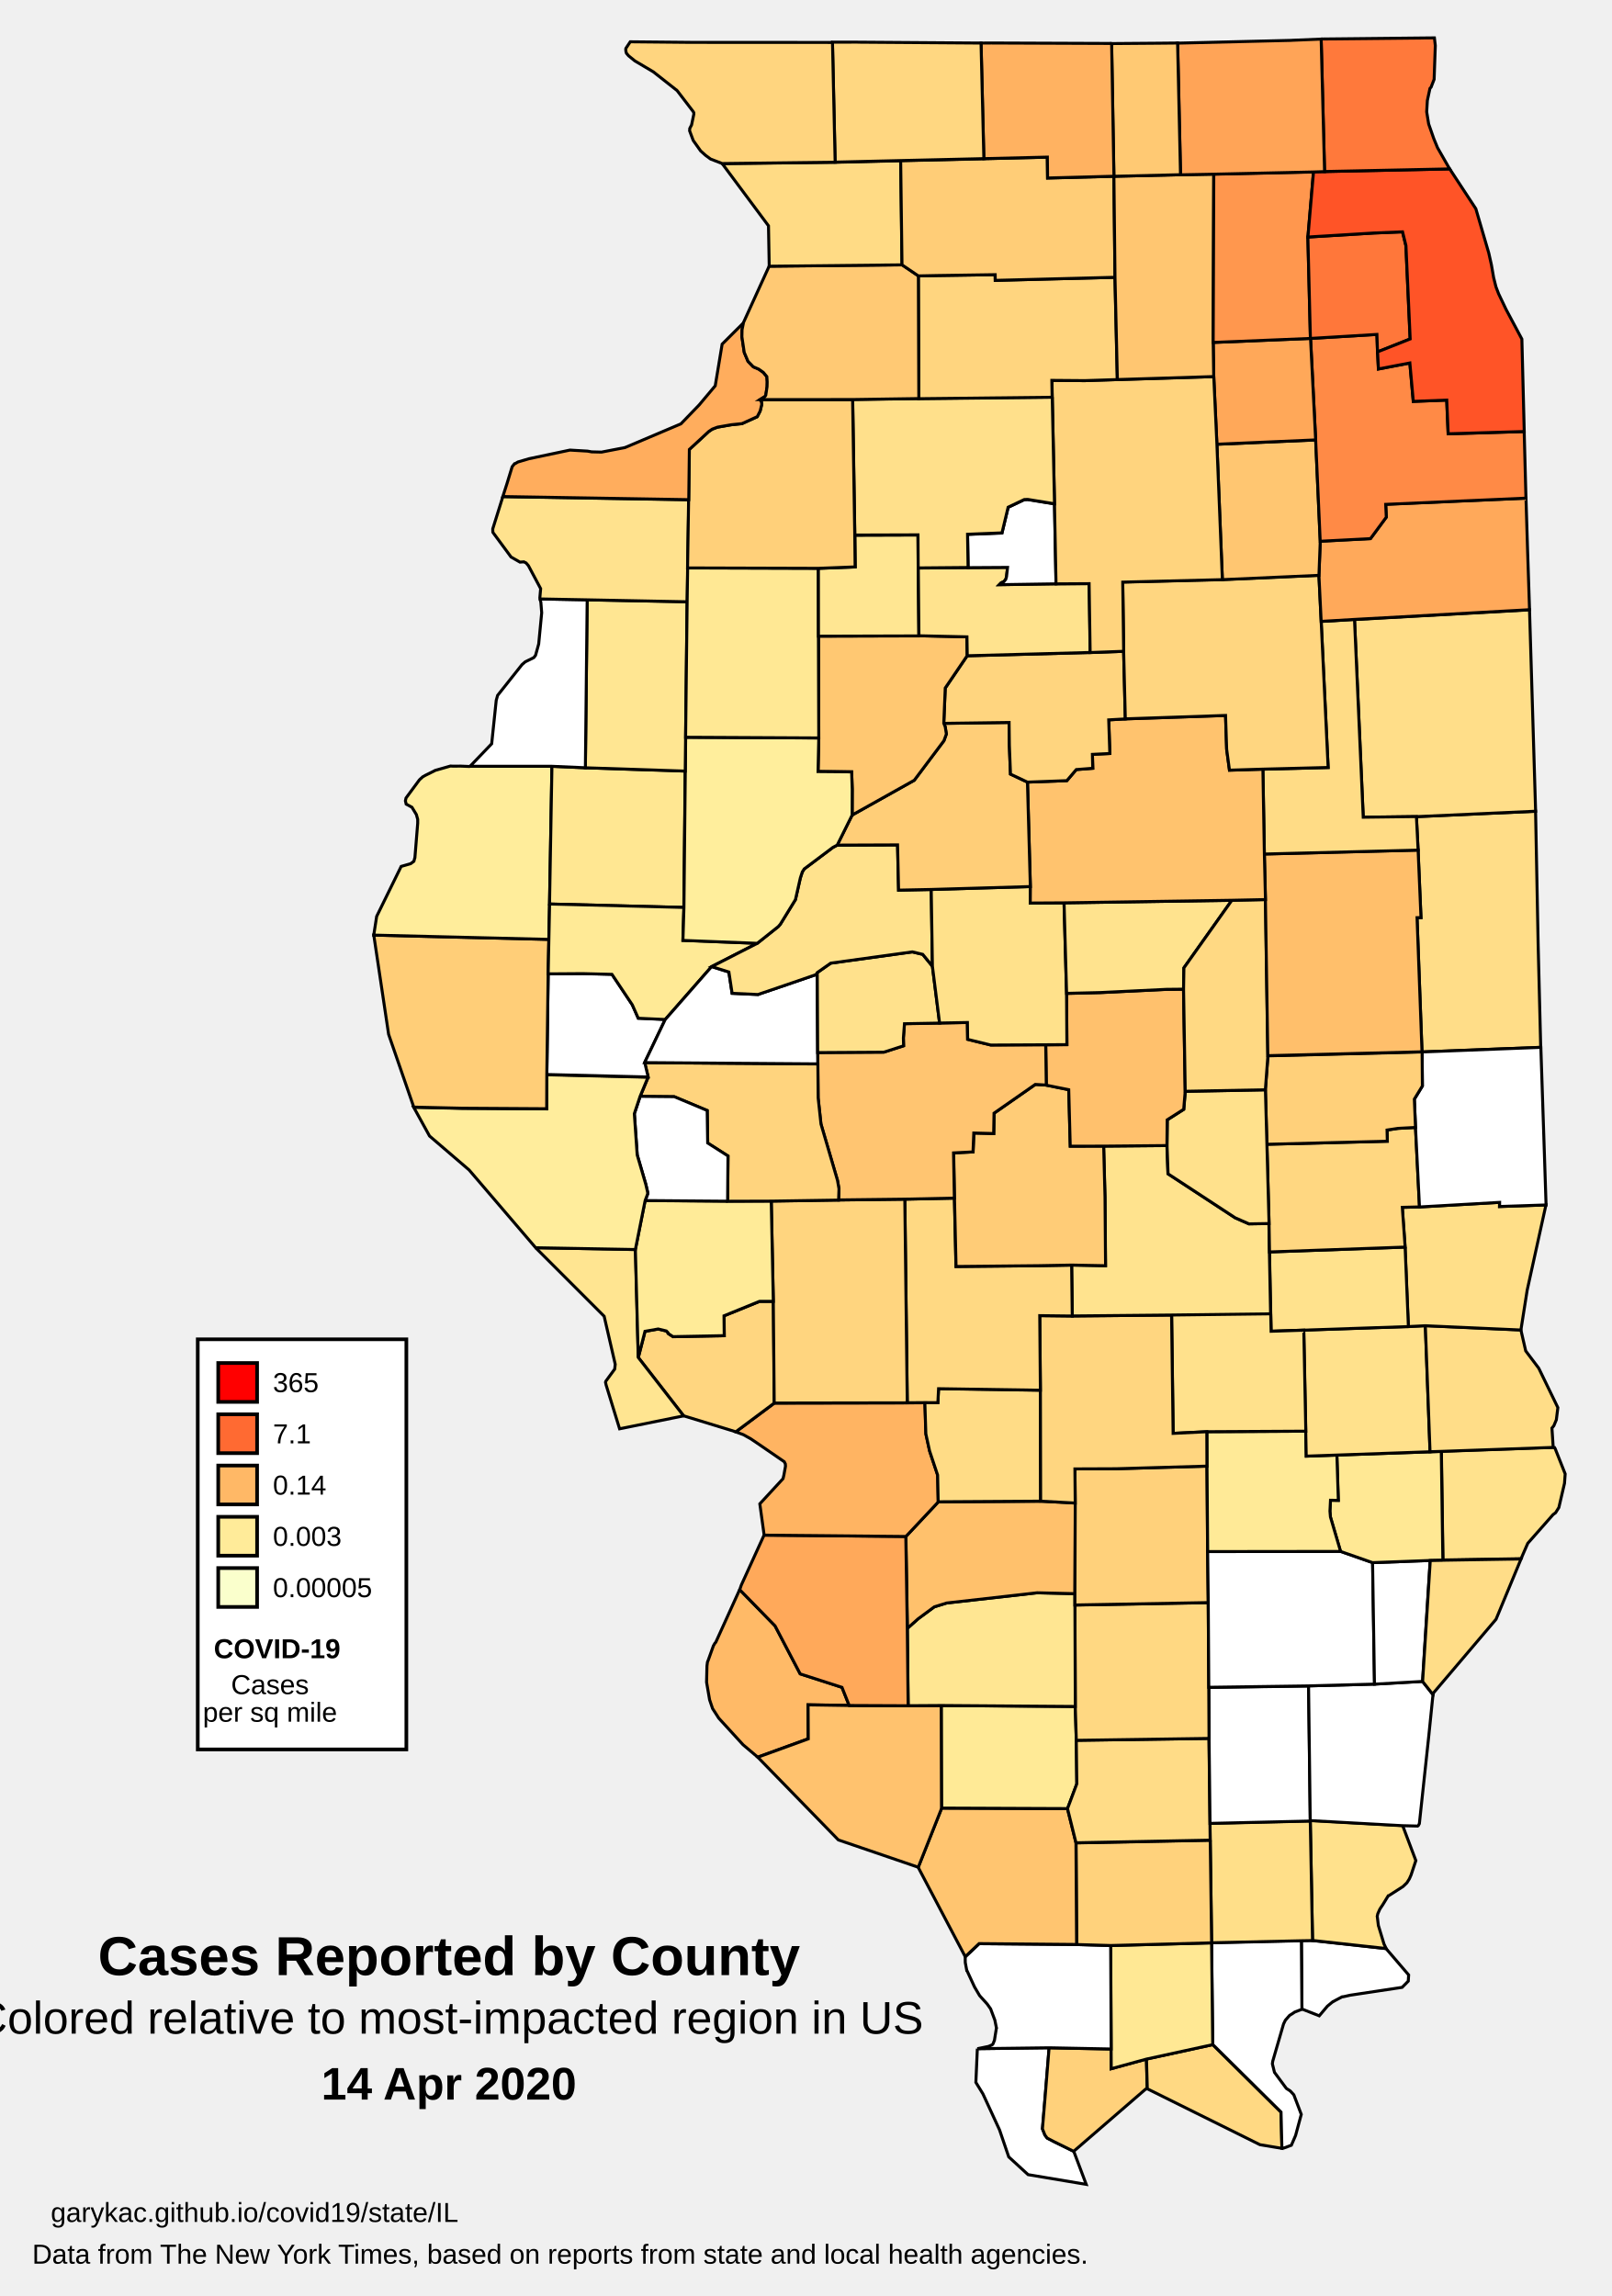
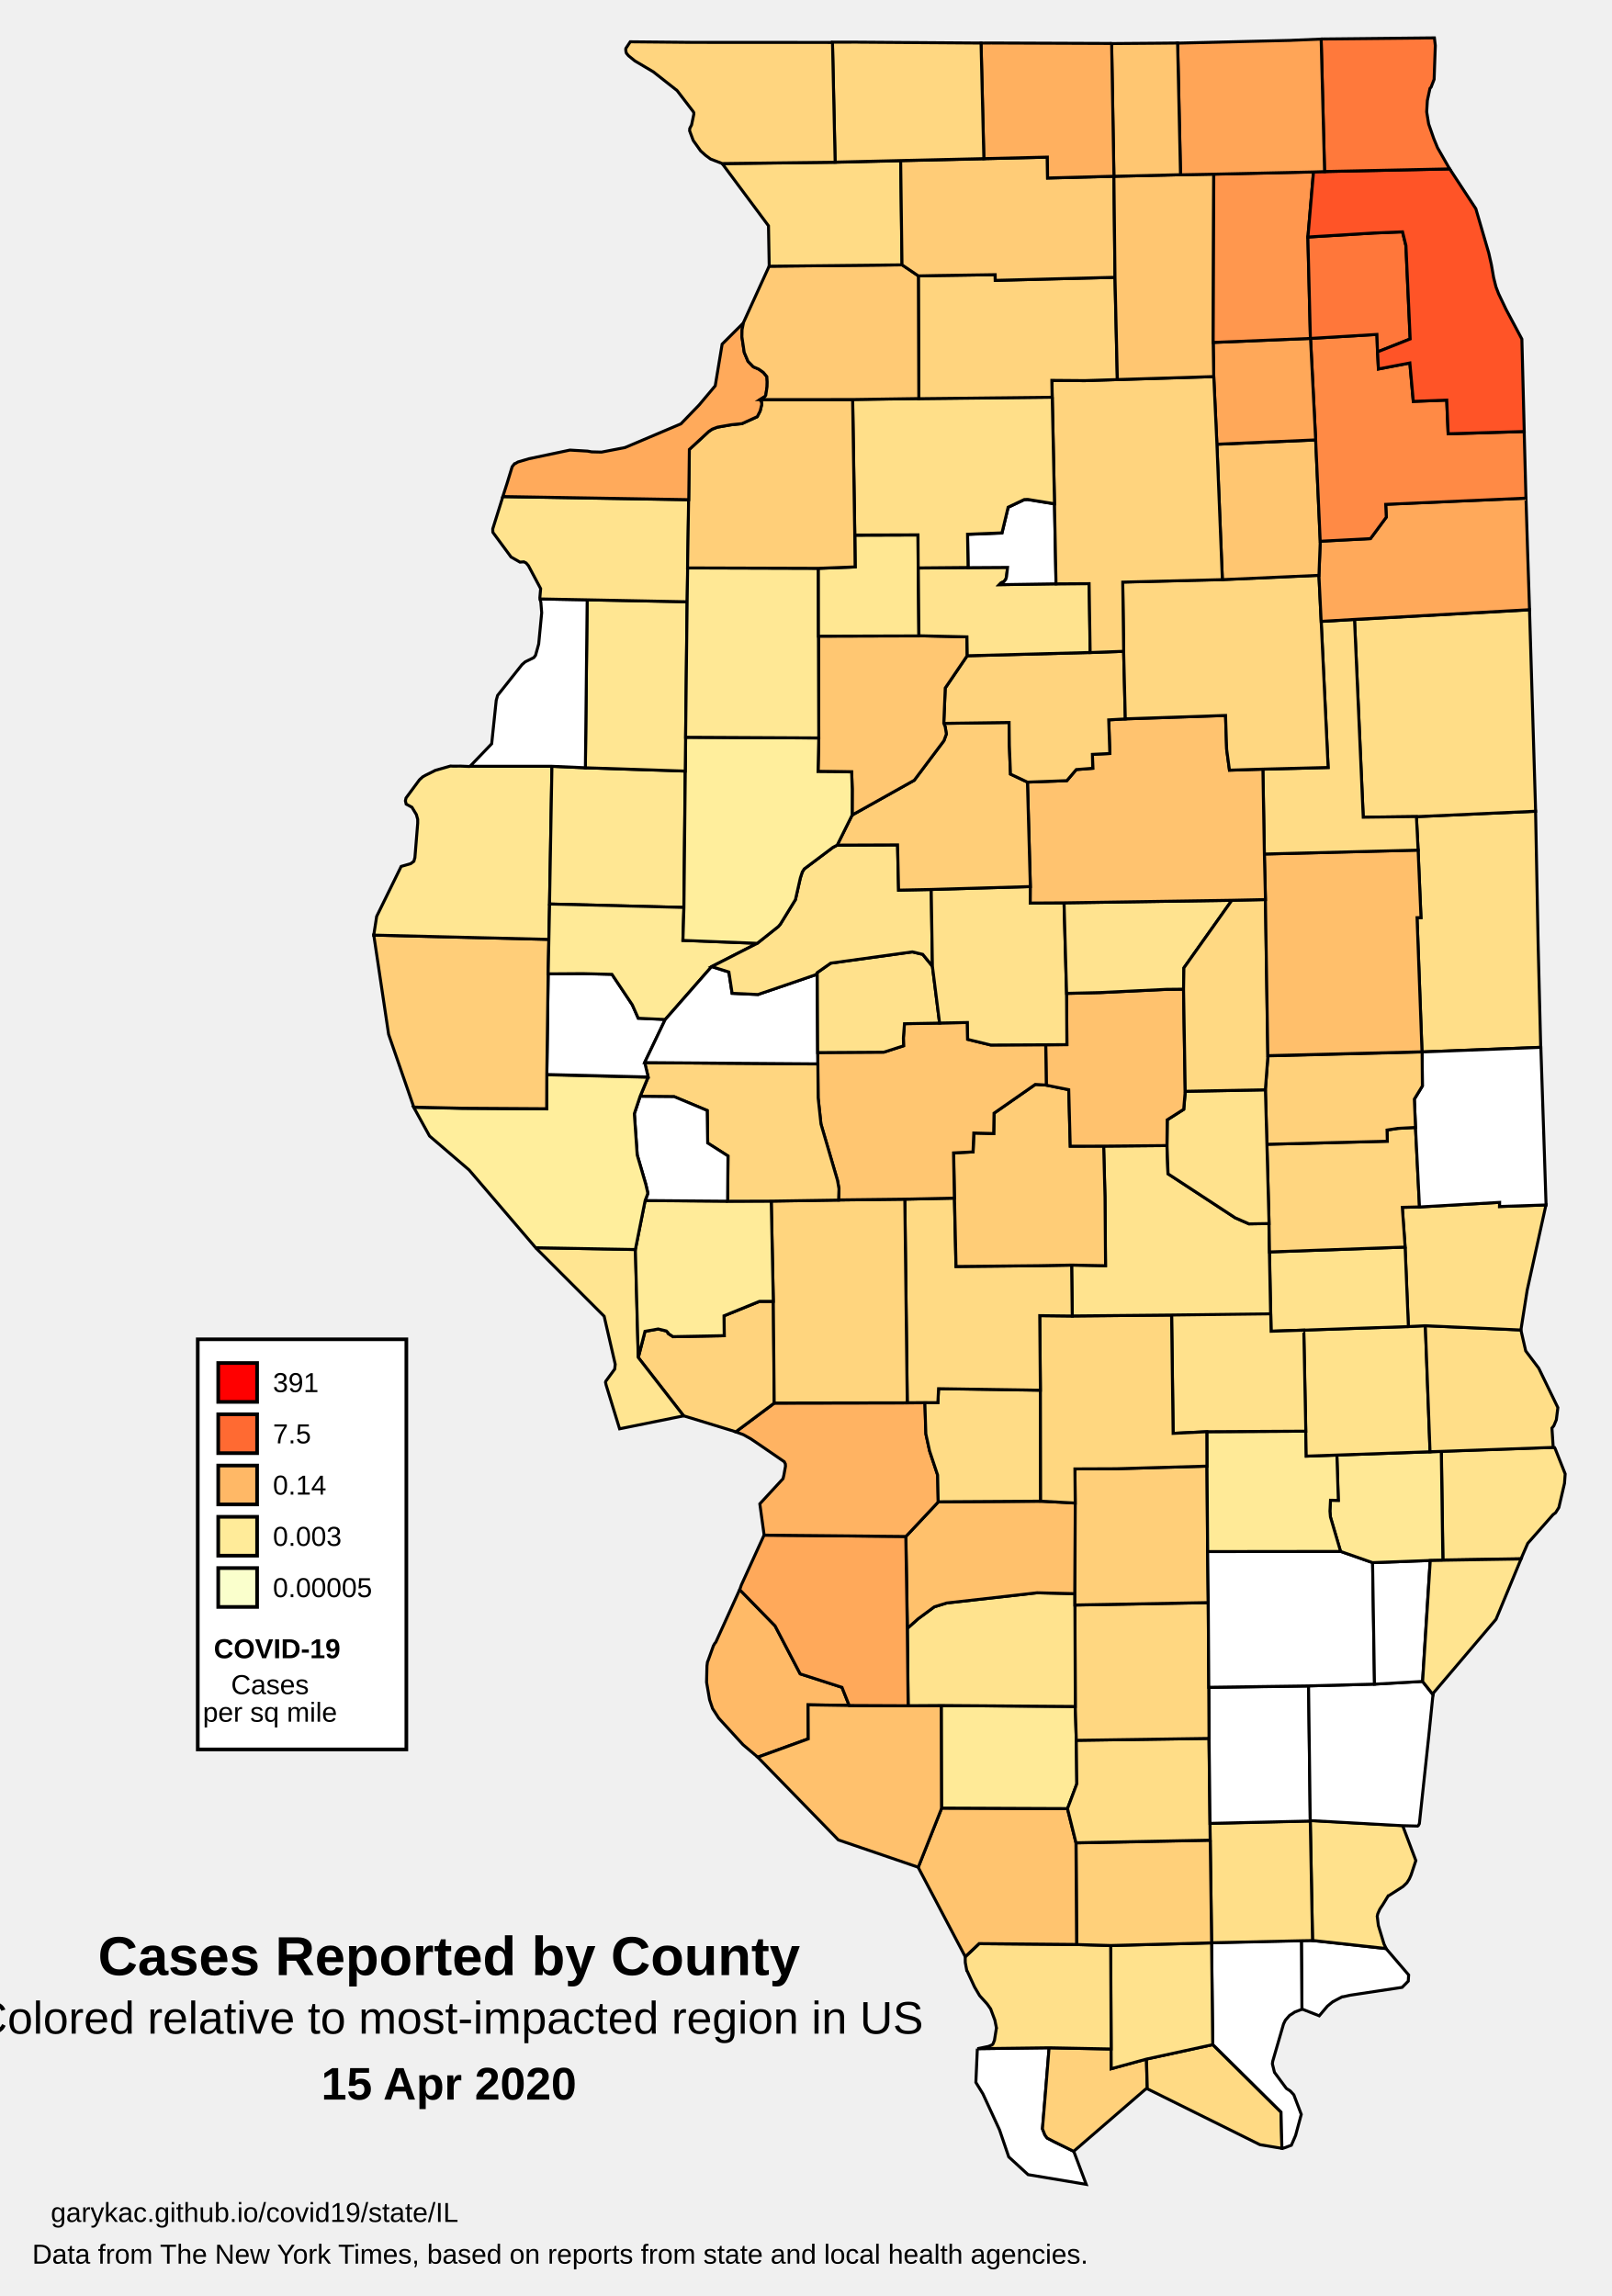
<svg xmlns="http://www.w3.org/2000/svg" width="440" height="627.07" version="1.0" id="svg2">
  <defs id="defs9439" />
  <style id="style6">
  #counties {fill:#d0d0d0;stroke:#000;stroke-width:.178;} 
  #borders {fill:none;stroke:#221e1f;stroke-width:.891;} 
  #separator {fill:none;stroke:#a9a9a9;stroke-width:2.318;}
  #legend-1 {fill:#ff0000;}
  #legend-2 {fill:#ff6a32;}
  #legend-3 {fill:#ffb866;}
  #legend-4 {fill:#ffeb99;}
  #legend-5 {fill:#faffcc;}
  #c17031 {fill:#ff5427;}
-   #c17033 {fill:#ffdd88;}
+   #c17033 {fill:#ffde88;}
  #c17035 {fill:#ffe28d;}
  #c17037 {fill:#ffc671;}
-   #c17039 {fill:#ffe38e;}
-   #c17199 {fill:#ffd27c;}
-   #c17197 {fill:#ff8a46;}
-   #c17195 {fill:#ffc974;}
-   #c17175 {fill:#ffe692;}
+   #c17039 {fill:#ffe38f;}
+   #c17199 {fill:#ffd07a;}
+   #c17197 {fill:#ff8a45;}
+   #c17195 {fill:#ffca75;}
+   #c17175 {fill:#ffe792;}
  #c17177 {fill:#ffd781;}
  #c17173 {fill:#ffe38e;}
  #c17179 {fill:#ffce78;}
-   #c17189 {fill:#ffe692;}
-   #c17183 {fill:#ffdd88;}
-   #c17185 {fill:#ffdd88;}
+   #c17189 {fill:#ffe38e;}
+   #c17181 {fill:#ffe08a;}
+   #c17183 {fill:#ffde88;}
+   #c17185 {fill:#ffe490;}
  #c17187 {fill:#ffe692;}
  #c17165 {fill:#ffdf89;}
  #c17163 {fill:#ffa95a;}
-   #c17161 {fill:#ffad5d;}
-   #c17169 {fill:#ffea96;}
+   #c17161 {fill:#ffaa5b;}
+   #c17169 {fill:#ffea97;}
  #c17153 {fill:#ffd17b;}
-   #c17157 {fill:#ffc26e;}
-   #c17159 {fill:#ffe894;}
-   #c17081 {fill:#ffd882;}
-   #c17083 {fill:#ffd680;}
+   #c17157 {fill:#ffc16d;}
+   #c17159 {fill:#ffe895;}
+   #c17081 {fill:#ffd781;}
+   #c17083 {fill:#ffd37d;}
  #c17085 {fill:#ffd57f;}
-   #c17087 {fill:#ffe894;}
+   #c17087 {fill:#ffe28d;}
  #c17089 {fill:#ff974e;}
-   #c17149 {fill:#ffed9c;}
+   #c17149 {fill:#ffee9c;}
  #c17147 {fill:#ffd983;}
  #c17093 {fill:#ffa859;}
  #c17091 {fill:#ffa95a;}
  #c17097 {fill:#ff793b;}
-   #c17095 {fill:#ffe894;}
+   #c17095 {fill:#ffe895;}
  #c17099 {fill:#ffd47e;}
-   #c17139 {fill:#ffe18c;}
-   #c17131 {fill:#ffe28e;}
+   #c17139 {fill:#ffe28d;}
+   #c17131 {fill:#ffe38e;}
  #c17133 {fill:#ffba67;}
-   #c17135 {fill:#ffd983;}
-   #c17137 {fill:#ffd47e;}
-   #c17041 {fill:#ffd07a;}
+   #c17135 {fill:#ffda84;}
+   #c17137 {fill:#ffd680;}
+   #c17041 {fill:#ffd17b;}
  #c17043 {fill:#ff773a;}
  #c17049 {fill:#ffe18c;}
  #c17129 {fill:#ffe18c;}
  #c17123 {fill:#ffe38e;}
-   #c17121 {fill:#ffd17b;}
-   #c17127 {fill:#ffd983;}
+   #c17121 {fill:#ffcf79;}
+   #c17127 {fill:#ffda84;}
  #c17125 {fill:#ffe28d;}
  #c17057 {fill:#ffee9c;}
-   #c17055 {fill:#ffdc87;}
+   #c17055 {fill:#ffdd87;}
  #c17053 {fill:#ffdc86;}
-   #c17051 {fill:#ffd680;}
+   #c17051 {fill:#ffd780;}
  #c17059 {fill:#ffe18c;}
-   #c17203 {fill:#ffd57f;}
-   #c17201 {fill:#ffb261;}
-   #c17117 {fill:#ffd57f;}
-   #c17115 {fill:#ffc16d;}
-   #c17113 {fill:#ffc36e;}
-   #c17111 {fill:#ffa457;}
+   #c17203 {fill:#ffd47e;}
+   #c17201 {fill:#ffb05f;}
+   #c17117 {fill:#ffd57e;}
+   #c17115 {fill:#ffc26e;}
+   #c17113 {fill:#ffc36f;}
+   #c17111 {fill:#ffa557;}
  #c17063 {fill:#ffc671;}
-   #c17061 {fill:#ffeb98;}
-   #c17067 {fill:#ffed9b;}
-   #c17101 {fill:#ffe28d;}
-   #c17103 {fill:#ffd57f;}
-   #c17105 {fill:#ffd680;}
-   #c17107 {fill:#ffe18b;}
-   #c17109 {fill:#ffe792;}
-   #c17145 {fill:#ffea96;}
-   #c17141 {fill:#ffcd77;}
-   #c17143 {fill:#ffc872;}
-   #c17079 {fill:#ffe18c;}
-   #c17075 {fill:#ffde89;}
-   #c17077 {fill:#ffc570;}
-   #c17073 {fill:#ffd07a;}
-   #c17001 {fill:#ffce78;}
+   #c17061 {fill:#ffeb99;}
+   #c17067 {fill:#ffe692;}
+   #c17101 {fill:#ffe38e;}
+   #c17103 {fill:#ffd47e;}
+   #c17105 {fill:#ffd781;}
+   #c17107 {fill:#ffe18c;}
+   #c17109 {fill:#ffe793;}
+   #c17145 {fill:#ffea97;}
+   #c17141 {fill:#ffcc77;}
+   #c17143 {fill:#ffc772;}
+   #c17079 {fill:#ffe28c;}
+   #c17075 {fill:#ffdd87;}
+   #c17077 {fill:#ffc46f;}
+   #c17073 {fill:#ffcf79;}
+   #c17001 {fill:#ffce79;}
  #c17005 {fill:#ffdc86;}
-   #c17007 {fill:#ffc973;}
+   #c17007 {fill:#ffc671;}
  #c17019 {fill:#ffbf6b;}
  #c17013 {fill:#ffe591;}
-   #c17011 {fill:#ffe08b;}
+   #c17011 {fill:#ffdf89;}
  #c17015 {fill:#ffdb85;}
-   #c17167 {fill:#ffc571;}
+   #c17167 {fill:#ffc671;}
  #c17027 {fill:#ffc16c;}
  #c17025 {fill:#ffea97;}
  #c17023 {fill:#ffdf89;}
-   #c17021 {fill:#ffcc77;}
-   #c17029 {fill:#ffd781;}
-   #c17119 {fill:#ffb462;}
+   #c17021 {fill:#ffcd77;}
+   #c17029 {fill:#ffd680;}
+   #c17119 {fill:#ffb362;}
 </style>
  <g id="layer1" style="display:inline" transform="translate(0,8.0273438e-6)">
    <g id="g10509" transform="translate(-822.816,-33.03965)">
      <rect y="398.82" x="876.817" height="112.008" width="56.966" id="rect10421" style="fill:#ffffff;fill-opacity:1;stroke:#000000;stroke-width:1;stroke-linecap:round;stroke-linejoin:miter;stroke-miterlimit:4;stroke-dasharray:none;stroke-dashoffset:0;stroke-opacity:1" />
      <rect y="405.301" x="882.409" height="10.615" width="10.615" id="legend-1" style="stroke:#000000;stroke-width:1" />
      <rect style="stroke:#000000;stroke-width:1" id="legend-2" width="10.615" height="10.615" x="882.409" y="419.301" />
      <rect y="433.301" x="882.409" height="10.615" width="10.615" id="legend-3" style="stroke:#000000;stroke-width:1" />
      <rect style="stroke:#000000;stroke-width:1" id="legend-4" width="10.615" height="10.615" x="882.409" y="447.301" />
      <rect y="461.301" x="882.409" height="10.615" width="10.615" id="legend-5" style="stroke:#000000;stroke-width:1" />
      <text id="text10456" y="413.239" x="897.338" style="font-style:normal;font-weight:normal;font-size:7.5px;line-height:125%;font-family:sans-serif;letter-spacing:0px;word-spacing:0px;fill:#000000;fill-opacity:1;stroke:none;stroke-width:1px;stroke-linecap:butt;stroke-linejoin:miter;stroke-opacity:1" xml:space="preserve">
-         <tspan style="font-style:normal;font-variant:normal;font-weight:normal;font-stretch:normal;font-family:Arial;-inkscape-font-specification:Arial" y="413.239" x="897.338" id="tspan10458">365</tspan>
+         <tspan style="font-style:normal;font-variant:normal;font-weight:normal;font-stretch:normal;font-family:Arial;-inkscape-font-specification:Arial" y="413.239" x="897.338" id="tspan10458">391</tspan>
      </text>
      <text xml:space="preserve" style="font-style:normal;font-weight:normal;font-size:7.5px;line-height:125%;font-family:sans-serif;letter-spacing:0px;word-spacing:0px;fill:#000000;fill-opacity:1;stroke:none;stroke-width:1px;stroke-linecap:butt;stroke-linejoin:miter;stroke-opacity:1" x="897.338" y="427.239" id="text10460">
-         <tspan id="tspan10462" x="897.338" y="427.239" style="font-style:normal;font-variant:normal;font-weight:normal;font-stretch:normal;font-family:Arial;-inkscape-font-specification:Arial">7.1</tspan>
+         <tspan id="tspan10462" x="897.338" y="427.239" style="font-style:normal;font-variant:normal;font-weight:normal;font-stretch:normal;font-family:Arial;-inkscape-font-specification:Arial">7.5</tspan>
      </text>
      <text id="text10464" y="441.239" x="897.338" style="font-style:normal;font-weight:normal;font-size:7.5px;line-height:125%;font-family:sans-serif;letter-spacing:0px;word-spacing:0px;fill:#000000;fill-opacity:1;stroke:none;stroke-width:1px;stroke-linecap:butt;stroke-linejoin:miter;stroke-opacity:1" xml:space="preserve">
        <tspan style="font-style:normal;font-variant:normal;font-weight:normal;font-stretch:normal;font-family:Arial;-inkscape-font-specification:Arial" y="441.239" x="897.338" id="tspan10466">0.14</tspan>
      </text>
      <text xml:space="preserve" style="font-style:normal;font-weight:normal;font-size:7.5px;line-height:125%;font-family:sans-serif;letter-spacing:0px;word-spacing:0px;fill:#000000;fill-opacity:1;stroke:none;stroke-width:1px;stroke-linecap:butt;stroke-linejoin:miter;stroke-opacity:1" x="897.338" y="455.239" id="text10468">
        <tspan id="tspan10470" x="897.338" y="455.239" style="font-style:normal;font-variant:normal;font-weight:normal;font-stretch:normal;font-family:Arial;-inkscape-font-specification:Arial">0.003</tspan>
      </text>
      <text id="text10472" y="469.239" x="897.338" style="font-style:normal;font-weight:normal;font-size:7.5px;line-height:125%;font-family:sans-serif;letter-spacing:0px;word-spacing:0px;fill:#000000;fill-opacity:1;stroke:none;stroke-width:1px;stroke-linecap:butt;stroke-linejoin:miter;stroke-opacity:1" xml:space="preserve">
        <tspan style="font-style:normal;font-variant:normal;font-weight:normal;font-stretch:normal;font-family:Arial;-inkscape-font-specification:Arial" y="469.239" x="897.338" id="tspan10474">0.00005</tspan>
      </text>
      <g transform="translate(0,-2.192453)" id="g10492">
        <text xml:space="preserve" style="font-style:normal;font-weight:normal;font-size:7.5px;line-height:125%;font-family:sans-serif;text-align:center;letter-spacing:0px;word-spacing:0px;text-anchor:middle;fill:#000000;fill-opacity:1;stroke:none;stroke-width:1px;stroke-linecap:butt;stroke-linejoin:miter;stroke-opacity:1" x="905.319" y="497.919" id="text10480">
          <tspan id="tspan10482" x="905.319" y="497.919" style="font-style:normal;font-variant:normal;font-weight:normal;font-stretch:normal;font-family:Arial;-inkscape-font-specification:Arial;text-align:center;text-anchor:middle">Cases</tspan>
        </text>
        <text id="text10484" y="505.458" x="905.319" style="font-style:normal;font-weight:normal;font-size:7.5px;line-height:125%;font-family:sans-serif;text-align:center;letter-spacing:0px;word-spacing:0px;text-anchor:middle;fill:#000000;fill-opacity:1;stroke:none;stroke-width:1px;stroke-linecap:butt;stroke-linejoin:miter;stroke-opacity:1" xml:space="preserve">
          <tspan style="font-style:normal;font-variant:normal;font-weight:normal;font-stretch:normal;font-family:Arial;-inkscape-font-specification:Arial;text-align:center;text-anchor:middle" y="505.458" x="905.319" id="tspan10486">per sq mile</tspan>
        </text>
      </g>
      <text id="text10488" y="485.919" x="905.319" style="font-style:normal;font-weight:normal;font-size:7.5px;line-height:125%;font-family:sans-serif;text-align:center;letter-spacing:0px;word-spacing:0px;text-anchor:middle;fill:#000000;fill-opacity:1;stroke:none;stroke-width:1px;stroke-linecap:butt;stroke-linejoin:miter;stroke-opacity:1" xml:space="preserve">
        <tspan style="font-style:normal;font-variant:normal;font-weight:bold;font-stretch:normal;font-family:Arial;-inkscape-font-specification:'Arial Bold';text-align:center;text-anchor:middle" y="485.919" x="905.319" id="tspan10490">COVID-19</tspan>
      </text>
    </g>
    <text xml:space="preserve" style="font-style:normal;font-weight:normal;font-size:7.5px;line-height:125%;font-family:sans-serif;text-align:center;letter-spacing:0px;word-spacing:0px;text-anchor:middle;fill:#000000;fill-opacity:1;stroke:none;stroke-width:1px;stroke-linecap:butt;stroke-linejoin:miter;stroke-opacity:1" x="157.849" y="618.237" id="text10498">
      <tspan id="tspan10500" x="157.849" y="618.237" style="font-style:normal;font-variant:normal;font-weight:normal;font-stretch:normal;font-family:Arial;-inkscape-font-specification:Arial;text-align:center;text-anchor:middle">Data from The New York Times, based on reports from state and local health agencies.</tspan>
    </text>
    <g id="g10510" transform="translate(-532.1629,-19.21701)">
      <text xml:space="preserve" style="font-style:normal;font-weight:normal;font-size:7.5px;line-height:125%;font-family:sans-serif;text-align:center;letter-spacing:0px;word-spacing:0px;text-anchor:middle;fill:#000000;fill-opacity:1;stroke:none;stroke-width:1px;stroke-linecap:butt;stroke-linejoin:miter;stroke-opacity:1" x="661.613" y="558.64" id="text10502">
        <tspan id="tspan10504" x="661.613" y="558.64" style="font-style:normal;font-variant:normal;font-weight:bold;font-stretch:normal;font-size:15px;font-family:Arial;-inkscape-font-specification:'Arial Bold';text-align:center;text-anchor:middle">Cases Reported by County</tspan>
      </text>
      <text id="text10506" y="574.64" x="661.57" style="font-style:normal;font-weight:normal;font-size:7.5px;line-height:125%;font-family:sans-serif;text-align:center;letter-spacing:0px;word-spacing:0px;text-anchor:middle;fill:#000000;fill-opacity:1;stroke:none;stroke-width:1px;stroke-linecap:butt;stroke-linejoin:miter;stroke-opacity:1" xml:space="preserve">
        <tspan style="font-style:normal;font-variant:normal;font-weight:normal;font-stretch:normal;font-size:12.5px;font-family:Arial;-inkscape-font-specification:Arial;text-align:center;text-anchor:middle" y="574.64" x="661.57" id="tspan10508">Colored relative to most-impacted region in US</tspan>
      </text>
      <text xml:space="preserve" style="font-style:normal;font-weight:normal;font-size:7.5px;line-height:125%;font-family:sans-serif;text-align:center;letter-spacing:0px;word-spacing:0px;text-anchor:middle;fill:#000000;fill-opacity:1;stroke:none;stroke-width:1px;stroke-linecap:butt;stroke-linejoin:miter;stroke-opacity:1" x="661.57" y="592.64" id="text10536">
-         <tspan id="tspan10538" x="661.57" y="592.64" style="font-style:normal;font-variant:normal;font-weight:bold;font-stretch:normal;font-size:12.5px;font-family:Arial;-inkscape-font-specification:'Arial Bold';text-align:center;text-anchor:middle">14 Apr 2020</tspan>
+         <tspan id="tspan10538" x="661.57" y="592.64" style="font-style:normal;font-variant:normal;font-weight:bold;font-stretch:normal;font-size:12.5px;font-family:Arial;-inkscape-font-specification:'Arial Bold';text-align:center;text-anchor:middle">15 Apr 2020</tspan>
      </text>
    </g>
    <text id="text10516" y="606.842" x="13.866" style="font-style:normal;font-weight:normal;font-size:7.5px;line-height:125%;font-family:sans-serif;text-align:end;letter-spacing:0px;word-spacing:0px;text-anchor:end;fill:#000000;fill-opacity:1;stroke:none;stroke-width:1px;stroke-linecap:butt;stroke-linejoin:miter;stroke-opacity:1" xml:space="preserve">
      <tspan style="font-style:normal;font-variant:normal;font-weight:normal;font-stretch:normal;font-family:Arial;-inkscape-font-specification:Arial;text-align:start;text-anchor:start" y="606.842" x="13.866" id="tspan10518">garykac.github.io/covid19/state/IL</tspan>
    </text>
  </g>
  <g id="layer2" style="display:inline;fill:#ffffff;stroke:#000000;stroke-width:0.178" transform="translate(0,8.0273438e-6)">
    <g id="g29565" transform="matrix(4.569579,0.2685224,-0.2685224,4.569579,-2577.19,-1092.205)">
      <path id="c17183" d="m 670.36,248.437 0.594,7.604 0.513,6.115 -7.055,0.69 -0.765,-7.971 0.234,-0.02 -0.408,-4.01 -0.218,-1.993 7.078,-0.74 0.027,0.328" style="stroke:#000000" />
      <path id="c17075" d="m 658.88,237.327 10.389,-1.191 1.068,11.974 -7.078,0.74 -3.166,0.225 -1.212,-11.748" style="stroke:#000000" />
      <path id="c17003" d="m 641.42,323.767 4.274,-0.306 -0.055,2.515 -0.057,2.338 0.169,0.362 0.144,0.171 0.444,0.2 1.182,0.497 0.858,1.927 -3.496,-0.376 -1.214,-0.989 -0.642,-1.575 -1.116,-2.089 -0.46,-0.658 -0.03,-2.017" style="stroke:#000000" />
      <path id="c17153" d="m 645.69,323.467 3.696,-0.145 0.076,1.171 2.063,-0.697 0.153,1.768 -0.098,0.03 -4.063,3.953 -1.182,-0.497 -0.444,-0.2 -0.144,-0.171 -0.169,-0.362 0.057,-2.338 0.055,-2.515" style="stroke:#000000" />
      <path id="c17127" d="m 651.53,323.797 3.896,-1.092 4.307,3.791 0.178,2.145 -1.325,-0.141 -6.903,-2.935 -0.153,-1.768" style="stroke:#000000" />
      <path id="c17069" d="m 661,316.157 4.413,0.223 1.435,1.487 0,0.371 -0.344,0.392 -0.184,0.04 -2.509,0.531 -0.378,0.08 -0.312,0.09 -0.114,0.03 -0.039,0 -0.435,0.264 -0.087,0.06 -0.016,0 -0.307,0.283 -0.456,0.608 -1.054,-0.344 -0.273,-4.081 0.66,-0.05" style="stroke:#000000" />
      <path id="c17151" d="m 660.34,316.207 0.273,4.081 -0.112,0.05 -0.312,0.143 -0.128,0.1 -0.162,0.114 -0.234,0.303 -0.095,0.227 -0.515,2.264 -0.011,0.153 0.155,0.498 0.763,0.916 0.242,0.137 0.225,0.216 0.513,1.141 -0.266,1.277 -0.216,0.595 -0.419,0.185 -0.135,0.02 -0.178,-2.145 -4.307,-3.791 -0.424,-6.059 5.343,-0.434" style="stroke:#000000" />
      <path id="c17087" d="m 655,316.647 0.424,6.059 -3.896,1.092 -2.063,0.697 -0.076,-1.171 -0.392,-6.163 6.003,-0.513" style="stroke:#000000" />
      <path id="c17181" d="m 649,317.157 0.392,6.163 -3.696,0.145 -4.274,0.306 0.658,-0.176 0.209,-0.107 0.016,-0.02 0.018,-0.02 0.014,-0.02 0.073,-0.218 0.071,-0.708 0.009,-0.03 -0.009,-0.02 -0.103,-0.387 -0.009,-0.04 -0.007,-0.02 -0.289,-0.651 -0.225,-0.282 -0.476,-0.467 -0.337,-0.504 -0.513,-0.958 -0.007,0 -0.114,-0.46 -0.016,-0.209 0,-0.137 0.78,-0.828 5.81,-0.29 2.025,-0.06" style="stroke:#000000" />
      <path id="c17059" d="m 665.97,308.997 0.907,2.035 -0.234,0.875 -0.087,0.234 -0.136,0.247 -0.218,0.236 -0.836,0.608 -0.014,0 -0.291,0.547 -0.146,0.248 -0.023,0.05 -0.096,0.256 -0.025,0.161 0.009,0.03 0.095,0.52 0.011,0.02 0.385,1.045 0.146,0.264 -4.413,-0.223 -0.554,-7.121 0,-0.02 5.52,-0.02" style="stroke:#000000" />
      <path id="c17165" d="m 660.45,309.037 0.554,7.121 -0.66,0.05 -5.343,0.434 -0.442,-6.109 -0.071,-1.003 5.962,-0.491" style="stroke:#000000" />
      <path id="c17199" d="m 654.56,310.537 0.442,6.109 -6.003,0.513 -2.025,0.06 -0.394,-6.051 7.98,-0.626" style="stroke:#000000" />
      <path id="c17077" d="m 638.45,309.567 7.497,-0.41 0.626,2.007 0.394,6.051 -5.81,0.29 -0.78,0.828 -3.116,-5.16 1.189,-3.606" style="stroke:#000000" />
      <path id="c17133" d="m 625.66,297.257 2.232,2.032 1.666,2.773 2.536,0.656 0.492,1.054 -2.453,0.107 0.13,2.025 -2.943,1.269 -0.913,-0.683 -1.512,-1.47 -0.046,-0.05 -0.057,-0.08 -0.33,-0.451 -0.209,-0.515 -0.241,-1.034 -0.034,-0.965 0.016,-0.233 0.034,-0.1 0.262,-0.892 0.08,-0.16 0.05,-0.06 1.239,-3.222" style="stroke:#000000" />
      <path id="c17157" d="m 638.08,303.457 0.376,6.107 -1.189,3.606 -4.855,-1.347 -5.088,-4.645 2.943,-1.269 -0.13,-2.025 2.453,-0.107 3.51,-0.191 1.979,-0.129" style="stroke:#000000" />
      <path id="c17145" d="m 638.08,303.457 7.977,-0.411 0.18,2.009 0.184,2.591 -0.467,1.508 -7.497,0.41 -0.376,-6.107" style="stroke:#000000" />
      <path id="c17055" d="m 654.13,304.477 0.426,6.058 -7.98,0.626 -0.626,-2.007 0.467,-1.508 -0.184,-2.591 7.897,-0.578" style="stroke:#000000" />
      <path id="c17065" d="m 659.88,301.007 0.572,8.019 0,0.02 -5.962,0.491 -0.355,-5.055 -0.194,-3.038 5.939,-0.433" style="stroke:#000000" />
      <path id="c17193" d="m 666.65,300.337 0.667,0.747 -0.103,2.411 -0.257,5.325 -0.048,0.1 -0.011,0.02 -0.039,0.03 -0.03,0 -0.861,0.03 -5.52,0.02 -0.572,-8.019 3.922,-0.337 2.853,-0.33" style="stroke:#000000" />
      <path id="c17081" d="m 653.61,296.397 0.328,5.045 0.194,3.038 -7.897,0.578 -0.18,-2.009 -0.378,-6.043 7.932,-0.609" style="stroke:#000000" />
      <path id="c17189" d="m 645.64,296.327 0.039,0.674 0.378,6.043 -7.977,0.411 -1.979,0.129 -0.321,-4.605 0.61,-0.612 0.916,-0.763 0.724,-0.273 5.35,-0.925 2.259,-0.08" style="stroke:#000000" />
      <path id="c17027" d="m 643.28,290.937 2.065,-0.01 0.298,5.4 -2.259,0.08 -5.35,0.925 -0.724,0.273 -0.916,0.763 -0.61,0.612 -0.41,-5.472 1.808,-2.17 6.099,-0.396" style="stroke:#000000" />
      <path id="c17163" d="m 626.92,293.927 8.447,-0.417 0.41,5.472 0.321,4.605 -3.51,0.191 -0.492,-1.054 -2.536,-0.656 -1.666,-2.773 -2.232,-2.032 0.08,-0.284 1.179,-3.052" style="stroke:#000000" />
      <path id="c17119" d="m 636.04,285.477 0.169,1.863 0.282,1.003 0.562,1.407 0.128,1.592 -1.808,2.17 -8.447,0.417 -0.367,-1.85 1.294,-1.58 0.039,-0.218 0.064,-0.531 -0.016,-0.135 -0.073,-0.129 -1.744,-1.053 -0.339,-0.2 -0.449,-0.216 -0.458,-0.139 2.195,-1.849 7.923,-0.479 1.045,-0.07" style="stroke:#000000" />
      <path id="c17005" d="m 642.87,284.327 0.403,6.61 -6.099,0.396 -0.128,-1.592 -0.562,-1.407 -0.282,-1.003 -0.169,-1.863 0.775,-0.042 -0.007,-0.835 6.069,-0.265" style="stroke:#000000" />
      <path id="c17121" d="m 645.34,290.927 -0.137,-2.032 2.453,-0.154 5.399,-0.474 0.339,5.087 0.216,3.038 -7.932,0.609 -0.039,-0.674 -0.298,-5.4" style="stroke:#000000" />
      <path id="c17191" d="m 661.31,292.877 1.952,0.557 0.538,7.231 -3.922,0.337 -5.939,0.433 -0.328,-5.045 -0.216,-3.038 7.914,-0.475" style="stroke:#000000" />
      <path id="c17047" d="m 666.68,293.107 -0.032,7.231 -2.853,0.33 -0.538,-7.231 3.423,-0.33" style="stroke:#000000" />
      <path id="c17101" d="m 673.62,285.947 0.073,0 0.039,0.06 0.685,1.471 -0.007,0.562 -0.251,1.462 -0.177,0.322 -0.143,0.12 -1.407,1.799 -0.346,0.941 -4.646,0.348 -0.474,-6.47 6.654,-0.628" style="stroke:#000000" />
      <path id="c17159" d="m 666.96,286.577 0.474,6.47 -0.754,0.06 -3.423,0.33 -1.952,-0.557 -0.724,-2.018 -0.05,-0.344 -0.005,-0.651 0.467,-0.02 -0.244,-2.692 5.545,-0.522 0.667,-0.06" style="stroke:#000000" />
      <path id="c17025" d="m 652.93,286.217 5.891,-0.378 0.118,1.487 1.817,-0.17 0.244,2.692 -0.467,0.02 0.005,0.651 0.05,0.344 0.724,2.018 -7.914,0.475 -0.339,-5.087 -0.128,-2.048" style="stroke:#000000" />
      <path id="c17079" d="m 664.56,279.247 1.013,-0.11 0.722,7.495 -7.362,0.694 -0.592,-7.499 6.219,-0.58" style="stroke:#000000" />
      <path id="c17033" d="m 665.57,279.137 5.705,-0.08 0.362,1.235 0.836,0.983 1.276,2.28 -0.048,0.733 -0.128,0.363 -0.105,0.145 0.144,1.146 -6.654,0.628 -0.667,0.06 -0.722,-7.495" style="stroke:#000000" />
      <path id="c17023" d="m 664.8,272.087 4.757,-0.554 0.011,0.247 2.763,-0.256 -0.82,5.143 -0.234,2.395 -5.705,0.08 -1.013,0.11 -0.474,-4.724 -0.307,-2.357 1.022,-0.086" style="stroke:#000000" />
      <path id="c17035" d="m 664.09,274.527 0.474,4.724 -8.16,0.759 -0.374,-4.719 8.06,-0.764" style="stroke:#000000" />
      <path id="c17049" d="m 656.32,278.977 0.084,1.034 1.943,-0.181 0.474,6.01 -5.891,0.378 -2,0.217 -0.506,-7.04" style="stroke:#000000" />
      <path id="c17051" d="m 650.42,279.397 0.506,7.04 2,-0.217 0.128,2.048 -5.399,0.474 -2.453,0.154 0.137,2.032 -2.065,0.01 -0.403,-6.61 -0.299,-4.441 1.938,-0.091 5.908,-0.403" style="stroke:#000000" />
      <path id="c17173" d="m 645.78,269.567 3.769,-0.256 0.16,1.681 4.154,2.385 0.843,0.312 1.191,-0.09 0.127,1.688 0.289,3.687 -5.896,0.418 -5.908,0.403 -0.216,-3.03 2.018,-0.08 -0.273,-4.088 -0.259,-3.031" style="stroke:#000000" />
      <path id="c17135" d="m 634.13,273.427 2.947,-0.236 0.333,4.067 4.917,-0.337 1.966,-0.152 0.216,3.03 -1.938,0.091 0.299,4.441 -6.069,0.265 0.007,0.835 -0.775,0.042 -1.045,0.07 -0.859,-12.118" style="stroke:#000000" />
      <path id="c17083" d="m 626.66,279.967 0.41,6.056 -2.195,1.849 -3.165,-0.77 -2.899,-3.311 0.31,-1.583 0.779,-0.185 0.492,0.09 0.102,0.09 0.011,0.05 0.303,0.175 3.047,-0.239 -0.082,-1.182 2.059,-0.983 0.827,-0.05" style="stroke:#000000" />
      <path id="c17117" d="m 630.18,273.707 3.947,-0.279 0.859,12.118 -7.923,0.479 -0.41,-6.056 -0.474,-5.964 4.001,-0.298" style="stroke:#000000" />
      <path id="c17013" d="m 612.32,277.607 5.944,-0.241 0.549,6.429 2.899,3.311 -3.767,0.995 -0.956,-2.562 -0.045,-0.161 0.018,-0.07 0.483,-0.747 0.014,-0.289 -0.827,-2.82 -4.313,-3.833" style="stroke:#000000" />
      <path id="c17061" d="m 626.18,274.007 0.474,5.964 -0.827,0.05 -2.059,0.983 0.082,1.182 -3.047,0.239 -0.303,-0.175 -0.011,-0.05 -0.102,-0.09 -0.492,-0.09 -0.779,0.185 -0.31,1.583 -0.549,-6.429 0.41,-2.949 4.91,-0.249 2.603,-0.161" style="stroke:#000000" />
      <path id="c17021" d="m 642.16,266.137 1.351,0.191 0.287,3.359 1.986,-0.12 0.259,3.031 0.273,4.088 -2.018,0.08 -1.966,0.152 -4.917,0.337 -0.333,-4.067 -0.207,-2.69 1.156,-0.127 -0.02,-1.127 1.186,-0.039 -0.049,-1.215 2.355,-1.856 0.658,0" style="stroke:#000000" />
      <path id="c17029" d="m 655.5,268.887 7.162,-0.603 -0.055,-0.667 0.649,-0.137 1.036,-0.116 0.515,4.721 -1.022,0.086 0.307,2.357 -8.06,0.764 -0.127,-1.688 -0.405,-4.717" style="stroke:#000000" />
      <path id="c17045" d="m 664.42,262.847 7.055,-0.69 0.587,6.364 0.275,3.004 -2.763,0.256 -0.011,-0.247 -4.757,0.554 -0.515,-4.721 -0.168,-1.683 0.433,-0.813 -0.136,-2.024" style="stroke:#000000" />
      <path id="c17041" d="m 655.25,263.617 9.169,-0.771 0.136,2.024 -0.433,0.813 0.168,1.683 -1.036,0.116 -0.649,0.137 0.055,0.667 -7.162,0.603 -0.28,-3.238 0.032,-2.034" style="stroke:#000000" />
      <path id="c17139" d="m 655.22,265.647 0.28,3.238 0.405,4.717 -1.191,0.09 -0.843,-0.312 -4.154,-2.385 -0.16,-1.681 -0.073,-1.534 0.945,-0.684 0.027,-1.074 4.766,-0.371" style="stroke:#000000" />
      <path id="c17115" d="m 649.99,259.947 0.458,6.076 -0.027,1.074 -0.945,0.684 0.073,1.534 -3.769,0.256 -1.986,0.12 -0.287,-3.359 -1.351,-0.191 -0.176,-2.403 1.26,-0.083 -0.199,-3.051 2.018,-0.168 3.912,-0.421 1.02,-0.07" style="stroke:#000000" />
      <path id="c17167" d="m 635.58,262.807 1.656,-0.128 0.073,1.004 1.398,0.256 3.27,-0.208 0.176,2.403 -0.658,0 -2.355,1.856 0.049,1.215 -1.186,0.039 0.02,1.127 -1.156,0.127 0.207,2.69 -2.947,0.236 -3.947,0.279 -0.016,-0.673 -0.119,-0.498 -1.18,-3.296 -0.259,-1.543 -0.136,-2.025 -0.048,-0.676 3.938,-0.256 1.155,-0.448 -0.039,-0.467 0.014,-0.852 2.09,-0.161" style="stroke:#000000" />
      <path id="c17137" d="m 618.16,266.207 10.317,-0.531 0.136,2.025 0.259,1.543 1.18,3.296 0.119,0.498 0.016,0.673 -4.001,0.298 -2.603,0.161 -0.136,-2.692 -1.254,-0.701 -0.144,-1.935 -2.009,-0.707 -2.033,0.1 0.408,-1.173 -0.257,-0.853" style="stroke:#000000" />
      <path id="c17171" d="m 623.58,274.167 -4.91,0.249 0.128,-0.41 -0.007,-0.09 -0.137,-0.466 -0.617,-1.727 -0.314,-2.444 0.282,-1.052 2.033,-0.1 2.009,0.707 0.144,1.935 1.254,0.701 0.136,2.692" style="stroke:#000000" />
      <path id="c17149" d="m 618.41,267.057 -0.408,1.173 -0.282,1.052 0.314,2.444 0.617,1.727 0.137,0.466 0.007,0.09 -0.128,0.41 -0.41,2.949 -5.944,0.241 -4.234,-4.397 -2.478,-1.886 -1.043,-1.656 2.885,-0.104 5.037,-0.265 -0.112,-2.033 6.044,-0.208" style="stroke:#000000" />
      <path id="c17009" d="m 612.1,261.247 2.05,-0.135 1.751,-0.06 1.319,1.745 0.401,0.778 1.613,-0.02 -1.075,2.637 0.257,0.853 -6.044,0.208 -0.273,-6.012" style="stroke:#000000" />
      <path id="c17001" d="m 612.02,259.197 0.078,2.05 0.273,6.012 0.112,2.033 -5.037,0.265 -2.885,0.104 -1.753,-4.249 -1.23,-5.858 10.44,-0.357" style="stroke:#000000" />
      <path id="c17067" d="m 606.72,249.157 4.878,-0.284 0.339,8.214 0.08,2.111 -10.44,0.357 0.107,-1.125 1.284,-3.062 0.531,-0.187 0.025,-0.01 0.184,-0.153 0.041,-0.202 0.007,-0.01 0.046,-2.068 -0.014,-0.232 -0.096,-0.28 -0.289,-0.419 -0.355,-0.167 -0.057,-0.193 0.027,-0.171 0.731,-1.123 0.064,-0.07 0.064,-0.06 0.053,-0.06 0.153,-0.1 0.435,-0.248 0.103,-0.06 0.025,-0.02 0.909,-0.319 0.144,0 0.458,-0.03 0.562,-0.01" style="stroke:#000000" />
      <path id="c17109" d="m 613.59,248.847 5.96,-0.153 0.396,8.131 -8.01,0.266 -0.339,-8.214 1.993,-0.03" style="stroke:#000000" />
      <path id="c17169" d="m 611.94,257.087 8.01,-0.266 0.056,1.966 4.435,-0.086 -2.628,1.544 -2.58,3.317 -1.613,0.02 -0.401,-0.778 -1.319,-1.745 -1.751,0.06 -2.05,0.135 -0.159,-4.161" style="stroke:#000000" />
      <path id="c17017" d="m 621.81,260.247 1.043,0.261 0.267,1.258 1.558,-0.02 0.032,-0.02 1.736,-0.708 1.601,-0.658 0.071,-0.128 0.305,4.763 0.048,0.676 -10.317,0.531 1.075,-2.637 2.58,-3.317" style="stroke:#000000" />
      <path id="c17129" d="m 628.12,260.237 0.77,-0.61 4.821,-0.956 0.626,0.111 0.62,0.675 0.626,3.359 -2.09,0.161 -0.014,0.852 0.039,0.467 -1.155,0.448 -3.938,0.256 -0.305,-4.763" style="stroke:#000000" />
      <path id="c17125" d="m 628.86,252.577 3.598,-0.225 0.218,2.691 1.943,-0.154 0.339,4.566 -0.62,-0.675 -0.626,-0.111 -4.821,0.956 -0.77,0.61 -0.071,0.128 -1.601,0.658 -1.736,0.708 -0.032,0.02 -1.558,0.02 -0.267,-1.258 -1.043,-0.261 2.628,-1.544 1.198,-1.075 0.112,-0.147 0.813,-1.517 0.216,-1.309 0.096,-0.363 0.105,-0.187 1.629,-1.38 0.251,-0.152" style="stroke:#000000" />
      <path id="c17107" d="m 640.51,254.367 0.05,0.982 2.013,-0.13 0.467,5.383 0.199,3.051 -1.26,0.083 -3.27,0.208 -1.398,-0.256 -0.073,-1.004 -1.656,0.128 -0.626,-3.359 -0.339,-4.566 5.892,-0.52" style="stroke:#000000" />
      <path id="c17039" d="m 652.56,254.477 -2.622,4.196 0.054,1.269 -1.02,0.07 -3.912,0.421 -2.018,0.168 -0.467,-5.383 9.984,-0.74" style="stroke:#000000" />
      <path id="c17147" d="m 652.56,254.477 1.999,-0.16 0.69,9.296 -0.032,2.034 -4.766,0.371 -0.458,-6.076 -0.054,-1.269 2.622,-4.196" style="stroke:#000000" />
      <path id="c17019" d="m 654.33,251.607 9.144,-0.771 0.408,4.01 -0.234,0.02 0.765,7.971 -9.169,0.771 -0.69,-9.296 -0.225,-2.708" style="stroke:#000000" />
      <path id="c17053" d="m 656.9,237.557 1.979,-0.234 1.212,11.748 3.166,-0.225 0.218,1.993 -9.144,0.771 -0.385,-5.048 3.88,-0.328 -0.925,-8.677" style="stroke:#000000" />
      <path id="c17113" d="m 645.58,244.047 5.957,-0.553 0.184,2.009 0.241,1.236 1.986,-0.177 0.385,5.048 0.225,2.708 -1.999,0.16 -9.984,0.74 -2.013,0.13 -0.05,-0.982 -0.538,-6.212 2.341,-0.226 0.522,-0.693 0.977,-0.134 -0.07,-0.828 1.035,-0.112 -0.184,-2 0.986,-0.114" style="stroke:#000000" />
      <path id="c17179" d="m 634.78,244.947 3.888,-0.282 0.096,1.352 0.169,1.72 1.038,0.417 0.538,6.212 -5.892,0.52 -1.943,0.154 -0.218,-2.691 -3.598,0.225 0.784,-1.842 3.578,-2.289 1.629,-2.46 0.121,-0.408 -0.095,-0.427 -0.098,-0.201" style="stroke:#000000" />
      <path id="c17203" d="m 643.25,240.217 1.992,-0.192 0.337,4.024 -0.986,0.114 0.184,2 -1.035,0.112 0.07,0.828 -0.977,0.134 -0.522,0.693 -2.341,0.226 -1.038,-0.417 -0.169,-1.72 -0.096,-1.352 -3.888,0.282 -0.036,-2.106 1.193,-2 7.313,-0.626" style="stroke:#000000" />
      <path id="c17143" d="m 632.99,239.817 2.864,-0.104 0.085,1.125 -1.193,2 0.036,2.106 0.098,0.201 0.095,0.427 -0.121,0.408 -1.629,2.46 -3.578,2.289 -0.087,-1.549 -0.095,-1.022 -2.002,0.1 -0.073,-2.003 -0.376,-6.067 5.978,-0.369" style="stroke:#000000" />
      <path id="c17057" d="m 627.39,246.257 0.073,2.003 2.002,-0.1 0.095,1.022 0.087,1.549 -0.784,1.842 -0.251,0.152 -1.629,1.38 -0.105,0.187 -0.096,0.363 -0.216,1.309 -0.813,1.517 -0.112,0.147 -1.198,1.075 -4.435,0.086 -0.056,-1.966 -0.396,-8.131 -0.096,-2.01 7.932,-0.426" style="stroke:#000000" />
      <path id="c17187" d="m 613.11,238.837 5.962,-0.234 0.48,10.093 -5.96,0.153 -0.481,-10.012" style="stroke:#000000" />
      <path id="c17071" d="m 610.3,238.947 2.813,-0.112 0.481,10.012 -1.993,0.03 -4.878,0.284 1.207,-1.416 0.119,-2.603 0.064,-0.297 1.343,-1.915 0.185,-0.182 0.497,-0.282 0.096,-0.144 0.146,-0.683 0.07,-1.872 -0.087,-0.62 -0.064,-0.2" style="stroke:#000000" />
      <path id="c17131" d="m 607.73,232.987 11.084,-0.465 0.264,6.083 -5.962,0.234 -2.813,0.112 -0.016,-0.06 0.016,-0.555 -0.809,-1.326 -0.146,-0.152 -0.139,-0.06 -0.23,0.03 -0.549,-0.273 -1.164,-1.399 -0.007,-0.02 -0.018,-0.191 0.49,-1.963" style="stroke:#000000" />
      <path id="c17095" d="m 626.77,236.147 0.242,4.04 0.376,6.067 -7.932,0.426 -0.383,-8.083 -0.089,-2.016 7.786,-0.434" style="stroke:#000000" />
      <path id="c17175" d="m 628.83,234.057 3.76,-0.233 0.128,1.97 0.275,4.033 -5.978,0.369 -0.242,-4.04 2.19,-0.215 -0.132,-1.883" style="stroke:#000000" />
      <path id="c17123" d="m 632.72,235.787 2.969,-0.201 2.35,-0.153 -0.03,0.563 -0.034,0.153 -0.102,0.143 -0.169,0.09 -0.096,0.11 3.377,-0.251 1.97,-0.128 0.303,4.1 -7.313,0.626 -0.085,-1.125 -2.864,0.104 -0.275,-4.033" style="stroke:#000000" />
      <path id="c17155" d="m 640.61,231.487 0.371,4.757 -3.377,0.251 0.096,-0.11 0.169,-0.09 0.102,-0.143 0.034,-0.153 0.03,-0.563 -2.35,0.153 -0.148,-1.977 2.046,-0.203 0.277,-1.55 0.932,-0.513 0.209,-0.02 1.608,0.166" style="stroke:#000000" />
      <path id="c17105" d="m 650.87,235.407 5.736,-0.595 0.296,2.742 0.925,8.677 -3.88,0.328 -1.986,0.177 -0.241,-1.236 -0.184,-2.009 -5.957,0.553 -0.337,-4.024 -0.298,-4.117 5.925,-0.496" style="stroke:#000000" />
      <path id="c17091" d="m 668.94,232.537 0.33,3.592 -10.389,1.191 -1.979,0.234 -0.296,-2.742 -0.041,-2.033 2.983,-0.331 0.868,-1.334 -0.082,-0.761 8.333,-0.861 0.273,3.045" style="stroke:#000000" />
      <path id="c17063" d="m 655.94,226.767 0.626,6.019 0.041,2.033 -5.736,0.595 -0.799,-8.044 5.867,-0.603" style="stroke:#000000" />
      <path id="c17197" d="m 655.28,220.737 3.938,-0.47 0.096,1.04 0.112,1.015 1.85,-0.468 0.34,2.276 1.987,-0.194 0.203,2.002 4.521,-0.401 0.339,3.96 -8.333,0.861 0.082,0.761 -0.868,1.334 -2.983,0.331 -0.626,-6.019 -0.66,-6.027" style="stroke:#000000" />
      <path id="c17093" d="m 655.27,220.737 0.007,0 0.66,6.027 -5.867,0.603 -0.424,-4.019 -0.152,-2.032 5.777,-0.579" style="stroke:#000000" />
      <path id="c17099" d="m 643.92,223.867 5.728,-0.516 0.424,4.019 0.799,8.044 -5.925,0.496 0.298,4.117 -1.992,0.192 -0.303,-4.1 -1.97,0.128 -0.371,-4.757 -0.585,-7.35 1.965,-0.1 1.931,-0.176" style="stroke:#000000" />
      <path id="c17011" d="m 640.1,225.137 0.508,6.345 -1.608,-0.166 -0.209,0.02 -0.932,0.513 -0.277,1.55 -2.046,0.203 0.148,1.977 -2.969,0.201 -0.128,-1.97 -3.76,0.233 -0.603,-8.069 3.937,-0.289 7.939,-0.553" style="stroke:#000000" />
      <path id="c17073" d="m 628.22,225.987 0.603,8.069 0.132,1.883 -2.19,0.215 -7.786,0.434 -0.175,-4.067 -0.139,-2.995 1.093,-1.136 0.201,-0.153 0.303,-0.136 0.813,-0.192 0.635,-0.104 0.884,-0.467 0.153,-0.348 0.073,-0.401 -0.027,-0.142 -0.096,-0.131 5.522,-0.329" style="stroke:#000000" />
      <path id="c17161" d="m 621.46,221.767 -0.064,0.442 0.016,0.421 0.193,0.922 0.257,0.522 0.332,0.305 0.335,0.121 0.283,0.177 0.225,0.242 0.039,0.312 0.009,0.282 -0.048,0.523 -0.041,0.07 -0.291,0.206 0.096,0.131 0.027,0.142 -0.073,0.401 -0.153,0.348 -0.884,0.467 -0.635,0.104 -0.813,0.192 -0.303,0.136 -0.201,0.153 -1.093,1.136 0.139,2.995 -11.084,0.465 0.203,-0.788 0.239,-0.982 0.016,-0.05 0.121,-0.171 0.016,0 0.184,-0.12 0.645,-0.233 2.41,-0.658 1.052,0 0.248,0.03 0.587,-0.02 1.383,-0.353 3.247,-1.608 1.02,-1.189 0.891,-1.198 0.266,-2.505 1.205,-1.352" style="stroke:#000000" />
      <path id="c17103" d="m 631.7,218.387 1.139,-0.09 3.432,-0.252 0.025,0.339 7.119,-0.602 0.499,6.083 -1.931,0.176 -1.965,0.1 0.077,1.005 -7.939,0.553 -0.456,-7.312" style="stroke:#000000" />
      <path id="c17195" d="m 630.69,217.777 1.013,0.602 0.456,7.312 -3.937,0.289 -5.522,0.329 0.291,-0.206 0.041,-0.07 0.048,-0.522 -0.009,-0.282 -0.039,-0.312 -0.225,-0.242 -0.283,-0.177 -0.335,-0.121 -0.332,-0.305 -0.257,-0.522 -0.193,-0.922 -0.016,-0.421 0.064,-0.442 1.327,-3.437 7.907,-0.547" style="stroke:#000000" />
      <path id="c17015" d="m 630.25,211.587 0.444,6.198 -7.907,0.547 -0.185,-2.405 -2.972,-3.541 6.718,-0.476 3.903,-0.323" style="stroke:#000000" />
      <path id="c17141" d="m 635.19,211.177 3.778,-0.314 0.087,1.243 3.944,-0.337 0.419,6.012 -7.119,0.602 -0.025,-0.339 -3.432,0.252 -1.139,0.09 -1.013,-0.602 -0.444,-6.198 4.944,-0.406" style="stroke:#000000" />
      <path id="c17037" d="m 648.94,211.287 0.554,10.029 0.152,2.032 -5.728,0.516 -0.499,-6.083 -0.419,-6.012 3.963,-0.328 1.977,-0.154" style="stroke:#000000" />
      <path id="c17089" d="m 654.87,210.807 -0.105,3.904 0.506,6.027 -5.777,0.579 -0.554,-10.029 5.93,-0.481" style="stroke:#000000" />
      <path id="c17043" d="m 655.27,220.737 -0.506,-6.027 3.921,-0.472 1.696,-0.169 0.25,0.811 0.579,5.543 -1.897,0.884 -0.096,-1.04 -3.938,0.47 -0.007,0" style="stroke:#000000" />
      <path id="c17031" d="m 655.53,210.747 7.442,-0.594 1.696,2.282 0.924,2.587 0.201,0.701 0.177,0.754 0.169,0.537 0.064,0.144 0.121,0.266 0.497,0.902 1.045,1.71 0.464,5.498 -4.521,0.401 -0.203,-2.002 -1.987,0.194 -0.34,-2.276 -1.85,0.468 -0.112,-1.015 1.897,-0.884 -0.579,-5.543 -0.25,-0.811 -1.696,0.169 -3.921,0.472 0.105,-3.904 0.658,-0.06" style="stroke:#000000" />
      <path id="c17097" d="m 654.86,202.867 6.736,-0.465 0.007,0 0.08,0.456 0.048,2.016 -0.153,0.476 -0.064,0.08 -0.112,0.729 0,0.677 0.16,0.715 0.355,0.851 0.255,0.531 0.797,1.221 -7.442,0.594 -0.667,-7.882" style="stroke:#000000" />
      <path id="c17111" d="m 653.11,203.047 1.753,-0.176 0.667,7.882 -0.658,0.06 -5.93,0.481 -1.977,0.154 -0.635,-7.834 6.78,-0.564" style="stroke:#000000" />
      <path id="c17007" d="m 645.16,203.687 1.166,-0.08 0.635,7.834 -3.963,0.328 -0.601,-7.898 2.763,-0.184" style="stroke:#000000" />
      <path id="c17201" d="m 642.4,203.867 0.601,7.898 -3.944,0.337 -0.087,-1.243 -3.778,0.314 -0.572,-6.875 0.603,-0.04 7.178,-0.394" style="stroke:#000000" />
      <path id="c17177" d="m 627.27,204.677 7.351,-0.38 0.572,6.875 -4.944,0.406 -3.903,0.323 -0.579,-7.137 1.503,-0.09" style="stroke:#000000" />
      <path id="c17085" d="m 625.77,204.767 0.579,7.137 -6.718,0.476 -0.708,-0.226 -0.312,-0.202 -0.291,-0.233 -0.016,-0.01 -0.483,-0.602 -0.013,-0.03 -0.235,-0.53 0,-0.146 0.096,-0.216 0.096,-0.65 -0.009,-0.09 -0.048,-0.07 -1.011,-1.171 -0.043,-0.04 -0.007,0 -1.444,-1.006 -1.136,-0.586 -0.392,-0.282 -0.137,-0.143 -0.039,-0.115 -0.016,-0.129 0.007,-0.05 0.235,-0.403 3.614,-0.178 8.429,-0.491" style="stroke:#000000" />
      <path id="c17185" d="m 667.44,293.047 4.646,-0.348 -1.278,3.68 -3.462,4.598 -0.025,0.112 -0.667,-0.747 0.032,-7.231 0.754,-0.06" style="stroke:#000000" />
    </g>
  </g>
</svg>
